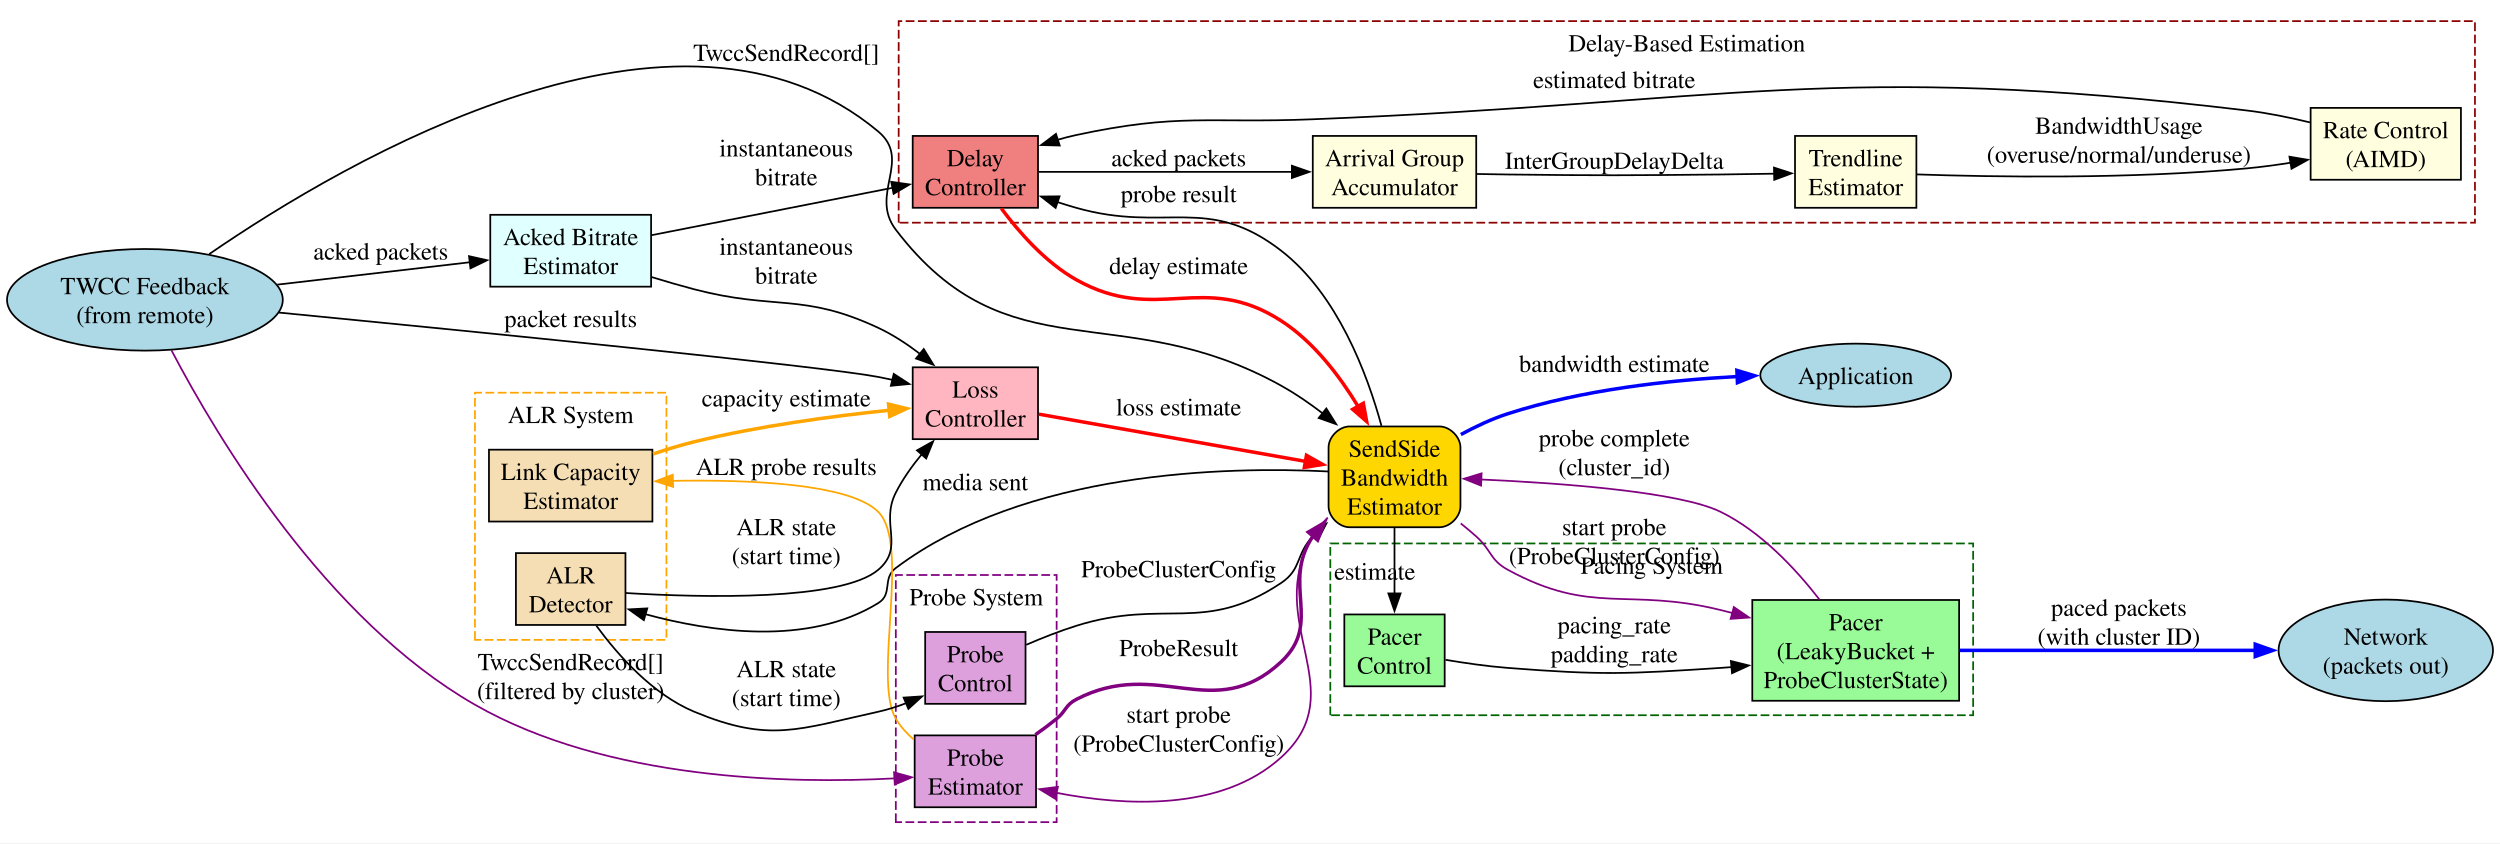
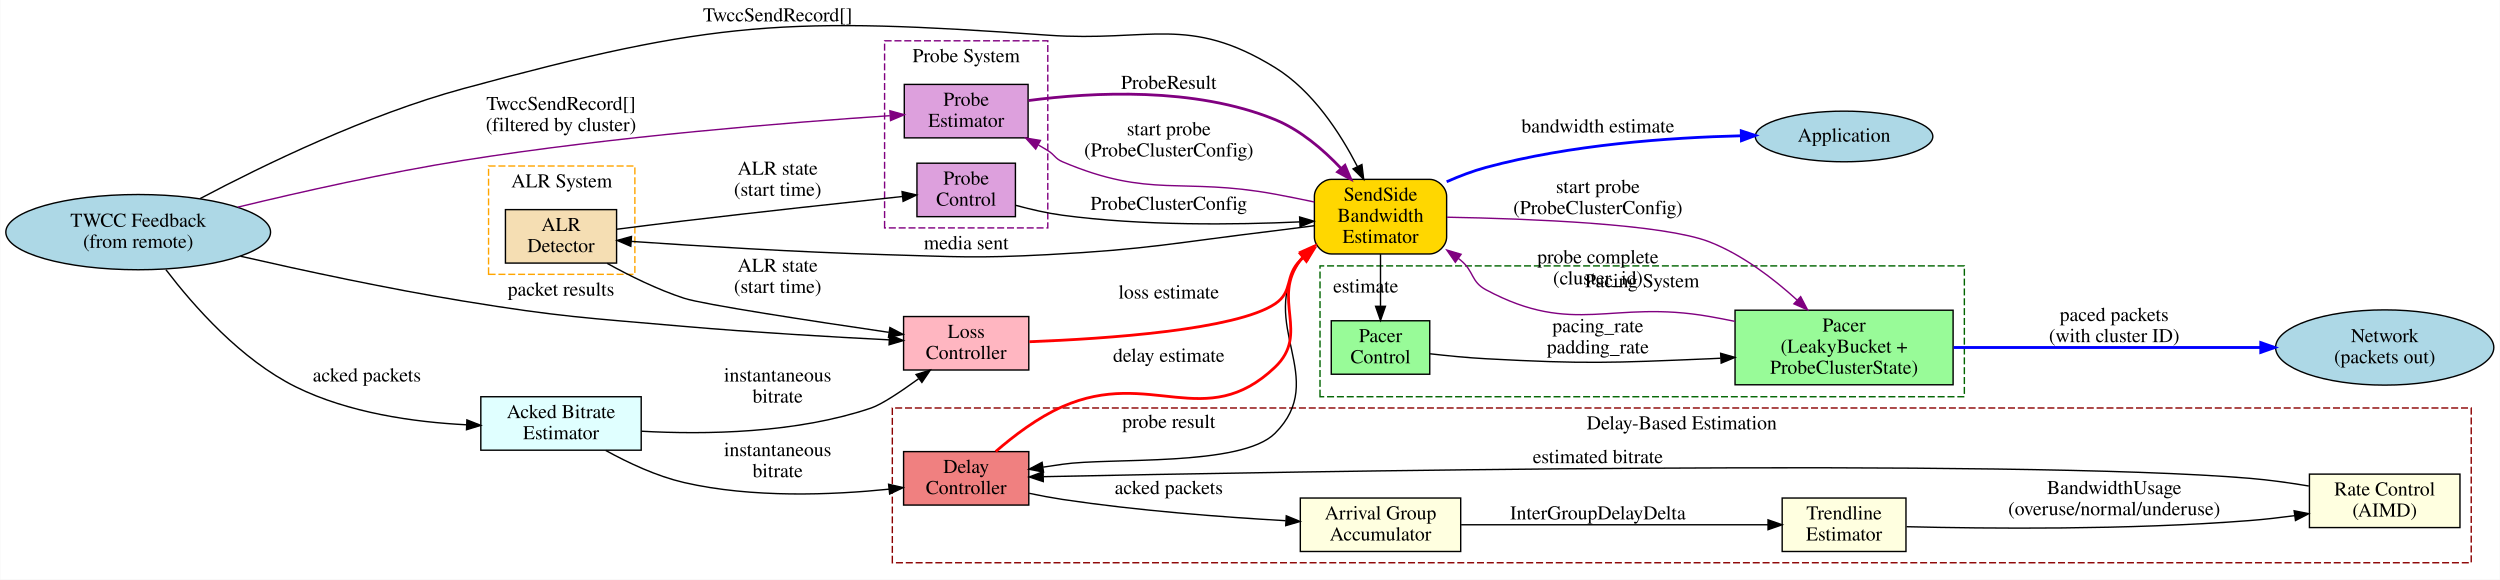
- <svg xmlns="http://www.w3.org/2000/svg" width="1426pt" height="481pt" viewBox="0.00 0.00 1426.29 481.00">
-   <g id="graph0" class="graph" transform="scale(1 1) rotate(0) translate(4 477)">
-     <polygon fill="white" stroke="none" points="-4,4 -4,-477 1422.29,-477 1422.29,4 -4,4" />
+ <svg xmlns="http://www.w3.org/2000/svg" width="1777pt" height="412pt" viewBox="0.00 0.00 1776.65 412.00">
+   <g id="graph0" class="graph" transform="scale(1 1) rotate(0) translate(4 408)">
+     <polygon fill="white" stroke="transparent" points="-4,4 -4,-408 1772.65,-408 1772.65,4 -4,4" />
    <g id="clust1" class="cluster">
-       <polygon fill="none" stroke="darkred" stroke-dasharray="5,2" points="508.71,-350 508.71,-465 1408,-465 1408,-350 508.71,-350" />
-       <text text-anchor="middle" x="958.35" y="-447.7" font-family="Times,serif" font-size="14.00">Delay-Based Estimation</text>
+       <polygon fill="none" stroke="darkred" stroke-dasharray="5,2" points="630.09,-8 630.09,-118 1752.37,-118 1752.37,-8 630.09,-8" />
+       <text text-anchor="middle" x="1191.23" y="-102.8" font-family="Times,serif" font-size="14.00">Delay-Based Estimation</text>
    </g>
    <g id="clust2" class="cluster">
-       <polygon fill="none" stroke="purple" stroke-dasharray="5,2" points="507.08,-8 507.08,-149 598.83,-149 598.83,-8 507.08,-8" />
-       <text text-anchor="middle" x="552.96" y="-131.7" font-family="Times,serif" font-size="14.00">Probe System</text>
+       <polygon fill="none" stroke="purple" stroke-dasharray="5,2" points="624.59,-246 624.59,-379 740.59,-379 740.59,-246 624.59,-246" />
+       <text text-anchor="middle" x="682.59" y="-363.8" font-family="Times,serif" font-size="14.00">Probe System</text>
    </g>
    <g id="clust3" class="cluster">
-       <polygon fill="none" stroke="darkgreen" stroke-dasharray="5,2" points="754.96,-69 754.96,-167 1121.71,-167 1121.71,-69 754.96,-69" />
-       <text text-anchor="middle" x="938.33" y="-149.7" font-family="Times,serif" font-size="14.00">Pacing System</text>
+       <polygon fill="none" stroke="darkgreen" stroke-dasharray="5,2" points="934.09,-126 934.09,-219 1392.09,-219 1392.09,-126 934.09,-126" />
+       <text text-anchor="middle" x="1163.09" y="-203.8" font-family="Times,serif" font-size="14.00">Pacing System</text>
    </g>
    <g id="clust4" class="cluster">
-       <polygon fill="none" stroke="orange" stroke-dasharray="5,2" points="266.96,-112 266.96,-253 376.21,-253 376.21,-112 266.96,-112" />
-       <text text-anchor="middle" x="321.58" y="-235.7" font-family="Times,serif" font-size="14.00">ALR System</text>
+       <polygon fill="none" stroke="orange" stroke-dasharray="5,2" points="343.09,-213 343.09,-290 447.09,-290 447.09,-213 343.09,-213" />
+       <text text-anchor="middle" x="395.09" y="-274.8" font-family="Times,serif" font-size="14.00">ALR System</text>
    </g>
    <g id="node1" class="node">
-       <ellipse fill="lightblue" stroke="black" cx="78.67" cy="-306" rx="78.67" ry="28.99" />
-       <text text-anchor="middle" x="78.67" y="-309.2" font-family="Times,serif" font-size="14.00">TWCC Feedback</text>
-       <text text-anchor="middle" x="78.67" y="-292.7" font-family="Times,serif" font-size="14.00">(from remote)</text>
+       <ellipse fill="lightblue" stroke="black" cx="94.05" cy="-243" rx="94.09" ry="26.74" />
+       <text text-anchor="middle" x="94.05" y="-246.8" font-family="Times,serif" font-size="14.00">TWCC Feedback</text>
+       <text text-anchor="middle" x="94.05" y="-231.8" font-family="Times,serif" font-size="14.00">(from remote)</text>
    </g>
    <g id="node4" class="node">
-       <path fill="gold" stroke="black" d="M817.21,-233.75C817.21,-233.75 765.96,-233.75 765.96,-233.75 759.96,-233.75 753.96,-227.75 753.96,-221.75 753.96,-221.75 753.96,-188.25 753.96,-188.25 753.96,-182.25 759.96,-176.25 765.96,-176.25 765.96,-176.25 817.21,-176.25 817.21,-176.25 823.21,-176.25 829.21,-182.25 829.21,-188.25 829.21,-188.25 829.21,-221.75 829.21,-221.75 829.21,-227.75 823.21,-233.75 817.21,-233.75" />
-       <text text-anchor="middle" x="791.58" y="-216.45" font-family="Times,serif" font-size="14.00">SendSide</text>
-       <text text-anchor="middle" x="791.58" y="-199.95" font-family="Times,serif" font-size="14.00">Bandwidth</text>
-       <text text-anchor="middle" x="791.58" y="-183.45" font-family="Times,serif" font-size="14.00">Estimator</text>
+       <path fill="gold" stroke="black" d="M1012.09,-280.5C1012.09,-280.5 942.09,-280.5 942.09,-280.5 936.09,-280.5 930.09,-274.5 930.09,-268.5 930.09,-268.5 930.09,-239.5 930.09,-239.5 930.09,-233.5 936.09,-227.5 942.09,-227.5 942.09,-227.5 1012.09,-227.5 1012.09,-227.5 1018.09,-227.5 1024.09,-233.5 1024.09,-239.5 1024.09,-239.5 1024.09,-268.5 1024.09,-268.5 1024.09,-274.5 1018.09,-280.5 1012.09,-280.5" />
+       <text text-anchor="middle" x="977.09" y="-265.3" font-family="Times,serif" font-size="14.00">SendSide</text>
+       <text text-anchor="middle" x="977.09" y="-250.3" font-family="Times,serif" font-size="14.00">Bandwidth</text>
+       <text text-anchor="middle" x="977.09" y="-235.3" font-family="Times,serif" font-size="14.00">Estimator</text>
    </g>
    <g id="edge1" class="edge">
-       <path fill="none" stroke="black" d="M115.36,-332.08C193.85,-386.01 383.48,-497.11 497.08,-402 516.47,-385.77 491.75,-366.1 507.08,-346 571.01,-262.17 634.81,-308.22 726.96,-257 735.11,-252.47 743.25,-246.86 750.86,-241.01" />
-       <polygon fill="black" stroke="black" points="752.69,-244.02 758.32,-235.04 748.32,-238.56 752.69,-244.02" />
-       <text text-anchor="middle" x="444.58" y="-442.3" font-family="Times,serif" font-size="14.00">TwccSendRecord[]</text>
+       <path fill="none" stroke="black" d="M138.11,-266.87C183.27,-290.74 257.01,-326.48 325.09,-345 504.03,-393.67 555.62,-396.11 740.59,-383 812.91,-377.88 840.33,-397.98 902.09,-360 928.76,-343.6 948.33,-313.6 960.63,-289.69" />
+       <polygon fill="black" stroke="black" points="963.86,-291.06 965.14,-280.54 957.58,-287.96 963.86,-291.06" />
+       <text text-anchor="middle" x="548.59" y="-392.8" font-family="Times,serif" font-size="14.00">TwccSendRecord[]</text>
    </g>
    <g id="node9" class="node">
-       <polygon fill="lightcyan" stroke="black" points="367.46,-354.5 275.71,-354.5 275.71,-313.5 367.46,-313.5 367.46,-354.5" />
-       <text text-anchor="middle" x="321.58" y="-337.2" font-family="Times,serif" font-size="14.00">Acked Bitrate</text>
-       <text text-anchor="middle" x="321.58" y="-320.7" font-family="Times,serif" font-size="14.00">Estimator</text>
+       <polygon fill="lightcyan" stroke="black" points="451.59,-126 337.59,-126 337.59,-88 451.59,-88 451.59,-126" />
+       <text text-anchor="middle" x="394.59" y="-110.8" font-family="Times,serif" font-size="14.00">Acked Bitrate</text>
+       <text text-anchor="middle" x="394.59" y="-95.8" font-family="Times,serif" font-size="14.00">Estimator</text>
    </g>
    <g id="edge2" class="edge">
-       <path fill="none" stroke="black" d="M154.24,-314.67C189.72,-318.79 231.44,-323.64 264.23,-327.45" />
-       <polygon fill="black" stroke="black" points="263.58,-330.9 273.92,-328.58 264.39,-323.95 263.58,-330.9" />
-       <text text-anchor="middle" x="213.21" y="-328.93" font-family="Times,serif" font-size="14.00">acked packets</text>
+       <path fill="none" stroke="black" d="M113.76,-216.31C133.52,-190.4 167.17,-152.25 206.09,-133 243.52,-114.49 289.98,-107.95 327.29,-106.06" />
+       <polygon fill="black" stroke="black" points="327.71,-109.54 337.55,-105.64 327.42,-102.55 327.71,-109.54" />
+       <text text-anchor="middle" x="256.59" y="-136.8" font-family="Times,serif" font-size="14.00">acked packets</text>
    </g>
    <g id="node10" class="node">
-       <polygon fill="lightpink" stroke="black" points="588.21,-267.5 516.71,-267.5 516.71,-226.5 588.21,-226.5 588.21,-267.5" />
-       <text text-anchor="middle" x="552.46" y="-250.2" font-family="Times,serif" font-size="14.00">Loss</text>
-       <text text-anchor="middle" x="552.46" y="-233.7" font-family="Times,serif" font-size="14.00">Controller</text>
+       <polygon fill="lightpink" stroke="black" points="727.09,-183 638.09,-183 638.09,-145 727.09,-145 727.09,-183" />
+       <text text-anchor="middle" x="682.59" y="-167.8" font-family="Times,serif" font-size="14.00">Loss</text>
+       <text text-anchor="middle" x="682.59" y="-152.8" font-family="Times,serif" font-size="14.00">Controller</text>
    </g>
    <g id="edge13" class="edge">
-       <path fill="none" stroke="black" d="M155.05,-298.73C266.19,-287.91 464.41,-268.18 497.08,-262 499.72,-261.5 502.42,-260.94 505.13,-260.33" />
-       <polygon fill="black" stroke="black" points="505.9,-263.74 514.79,-257.97 504.25,-256.94 505.9,-263.74" />
-       <text text-anchor="middle" x="321.58" y="-290.45" font-family="Times,serif" font-size="14.00">packet results</text>
+       <path fill="none" stroke="black" d="M166.72,-225.88C211.94,-215.55 271.69,-202.73 325.09,-194 394.41,-182.67 412.12,-182.11 482.09,-176 531.38,-171.7 587.65,-168.46 627.84,-166.44" />
+       <polygon fill="black" stroke="black" points="628.14,-169.93 637.95,-165.94 627.79,-162.94 628.14,-169.93" />
+       <text text-anchor="middle" x="394.59" y="-197.8" font-family="Times,serif" font-size="14.00">packet results</text>
    </g>
    <g id="node12" class="node">
-       <polygon fill="plum" stroke="black" points="587.08,-57.5 517.83,-57.5 517.83,-16.5 587.08,-16.5 587.08,-57.5" />
-       <text text-anchor="middle" x="552.46" y="-40.2" font-family="Times,serif" font-size="14.00">Probe</text>
-       <text text-anchor="middle" x="552.46" y="-23.7" font-family="Times,serif" font-size="14.00">Estimator</text>
+       <polygon fill="plum" stroke="black" points="726.59,-348 638.59,-348 638.59,-310 726.59,-310 726.59,-348" />
+       <text text-anchor="middle" x="682.59" y="-332.8" font-family="Times,serif" font-size="14.00">Probe</text>
+       <text text-anchor="middle" x="682.59" y="-317.8" font-family="Times,serif" font-size="14.00">Estimator</text>
    </g>
    <g id="edge18" class="edge">
-       <path fill="none" stroke="purple" d="M93.83,-277.18C120.22,-226.84 182.06,-123.62 266.96,-75 342.56,-31.7 447.6,-29.82 506.6,-32.98" />
-       <polygon fill="purple" stroke="purple" points="506.06,-36.45 516.26,-33.58 506.49,-29.47 506.06,-36.45" />
-       <text text-anchor="middle" x="321.58" y="-94.7" font-family="Times,serif" font-size="14.00">TwccSendRecord[]</text>
-       <text text-anchor="middle" x="321.58" y="-78.2" font-family="Times,serif" font-size="14.00">(filtered by cluster)</text>
+       <path fill="none" stroke="purple" d="M164.85,-260.77C210.24,-271.75 270.86,-285.36 325.09,-294 431.99,-311.03 558.34,-321.09 628.26,-325.77" />
+       <polygon fill="purple" stroke="purple" points="628.37,-329.29 638.57,-326.45 628.83,-322.3 628.37,-329.29" />
+       <text text-anchor="middle" x="394.59" y="-329.8" font-family="Times,serif" font-size="14.00">TwccSendRecord[]</text>
+       <text text-anchor="middle" x="394.59" y="-314.8" font-family="Times,serif" font-size="14.00">(filtered by cluster)</text>
    </g>
    <g id="node2" class="node">
-       <ellipse fill="lightblue" stroke="black" cx="1054.71" cy="-263" rx="54.42" ry="18" />
-       <text text-anchor="middle" x="1054.71" y="-257.95" font-family="Times,serif" font-size="14.00">Application</text>
+       <ellipse fill="lightblue" stroke="black" cx="1306.59" cy="-311" rx="63.09" ry="18" />
+       <text text-anchor="middle" x="1306.59" y="-307.3" font-family="Times,serif" font-size="14.00">Application</text>
    </g>
    <g id="node3" class="node">
-       <ellipse fill="lightblue" stroke="black" cx="1357.12" cy="-106" rx="61.16" ry="28.99" />
-       <text text-anchor="middle" x="1357.12" y="-109.2" font-family="Times,serif" font-size="14.00">Network</text>
-       <text text-anchor="middle" x="1357.12" y="-92.7" font-family="Times,serif" font-size="14.00">(packets out)</text>
+       <ellipse fill="lightblue" stroke="black" cx="1690.87" cy="-161" rx="77.56" ry="26.74" />
+       <text text-anchor="middle" x="1690.87" y="-164.8" font-family="Times,serif" font-size="14.00">Network</text>
+       <text text-anchor="middle" x="1690.87" y="-149.8" font-family="Times,serif" font-size="14.00">(packets out)</text>
    </g>
    <g id="edge3" class="edge">
-       <path fill="none" stroke="blue" stroke-width="2" d="M829.44,-229.15C837.94,-233.77 847.15,-238.07 856.21,-241 898.53,-254.69 948.31,-260.17 987.31,-262.24" />
-       <polygon fill="blue" stroke="blue" stroke-width="2" points="986.92,-265.73 997.07,-262.68 987.24,-258.73 986.92,-265.73" />
-       <text text-anchor="middle" x="916.96" y="-264.82" font-family="Times,serif" font-size="14.00">bandwidth estimate</text>
+       <path fill="none" stroke="blue" stroke-width="2" d="M1024.11,-278.82C1033.17,-282.82 1042.76,-286.48 1052.09,-289 1111.86,-305.17 1182.17,-310.23 1233.56,-311.49" />
+       <polygon fill="blue" stroke="blue" stroke-width="2" points="1233.51,-314.99 1243.58,-311.7 1233.65,-307.99 1233.51,-314.99" />
+       <text text-anchor="middle" x="1131.59" y="-313.8" font-family="Times,serif" font-size="14.00">bandwidth estimate</text>
    </g>
    <g id="node5" class="node">
-       <polygon fill="lightcoral" stroke="black" points="588.21,-399.5 516.71,-399.5 516.71,-358.5 588.21,-358.5 588.21,-399.5" />
-       <text text-anchor="middle" x="552.46" y="-382.2" font-family="Times,serif" font-size="14.00">Delay</text>
-       <text text-anchor="middle" x="552.46" y="-365.7" font-family="Times,serif" font-size="14.00">Controller</text>
+       <polygon fill="lightcoral" stroke="black" points="727.09,-87 638.09,-87 638.09,-49 727.09,-49 727.09,-87" />
+       <text text-anchor="middle" x="682.59" y="-71.8" font-family="Times,serif" font-size="14.00">Delay</text>
+       <text text-anchor="middle" x="682.59" y="-56.8" font-family="Times,serif" font-size="14.00">Controller</text>
    </g>
    <g id="edge20" class="edge">
-       <path fill="none" stroke="black" d="M784.15,-234.1C776.02,-263.86 759.03,-309.14 726.96,-334 684.97,-366.55 661.06,-343.96 609.96,-358.5 606.44,-359.5 602.84,-360.61 599.22,-361.78" />
-       <polygon fill="black" stroke="black" points="598.25,-358.41 589.9,-364.94 600.5,-365.04 598.25,-358.41" />
-       <text text-anchor="middle" x="668.46" y="-361.7" font-family="Times,serif" font-size="14.00">probe result</text>
+       <path fill="none" stroke="black" d="M929.95,-233.49C926.19,-230.41 922.81,-226.93 920.09,-223 888.65,-177.57 941.17,-139.05 902.09,-100 878.1,-76.03 784.64,-82.93 751.09,-78 746.62,-77.34 741.98,-76.66 737.32,-75.97" />
+       <polygon fill="black" stroke="black" points="737.56,-72.47 727.16,-74.47 736.54,-79.39 737.56,-72.47" />
+       <text text-anchor="middle" x="826.59" y="-103.8" font-family="Times,serif" font-size="14.00">probe result</text>
    </g>
    <g id="edge15" class="edge">
-       <path fill="none" stroke="purple" d="M753.53,-181.79C750.24,-178.51 747.28,-174.91 744.96,-171 716.06,-122.37 768.83,-83.04 726.96,-45 692.83,-14 637.57,-17.18 598.6,-24.76" />
-       <polygon fill="purple" stroke="purple" points="598.11,-21.29 589.05,-26.8 599.56,-28.14 598.11,-21.29" />
-       <text text-anchor="middle" x="668.46" y="-64.7" font-family="Times,serif" font-size="14.00">start probe</text>
-       <text text-anchor="middle" x="668.46" y="-48.2" font-family="Times,serif" font-size="14.00">(ProbeClusterConfig)</text>
+       <path fill="none" stroke="purple" d="M929.99,-264.43C920.77,-266.38 911.14,-268.33 902.09,-270 835.33,-282.29 813.59,-266.49 751.09,-293 745.69,-295.29 745.58,-297.91 740.59,-301 738.42,-302.34 736.17,-303.68 733.88,-304.98" />
+       <polygon fill="purple" stroke="purple" points="731.99,-302.03 724.9,-309.9 735.35,-308.17 731.99,-302.03" />
+       <text text-anchor="middle" x="826.59" y="-311.8" font-family="Times,serif" font-size="14.00">start probe</text>
+       <text text-anchor="middle" x="826.59" y="-296.8" font-family="Times,serif" font-size="14.00">(ProbeClusterConfig)</text>
    </g>
    <g id="node13" class="node">
-       <polygon fill="wheat" stroke="black" points="352.83,-161.5 290.33,-161.5 290.33,-120.5 352.83,-120.5 352.83,-161.5" />
-       <text text-anchor="middle" x="321.58" y="-144.2" font-family="Times,serif" font-size="14.00">ALR</text>
-       <text text-anchor="middle" x="321.58" y="-127.7" font-family="Times,serif" font-size="14.00">Detector</text>
+       <polygon fill="wheat" stroke="black" points="434.09,-259 355.09,-259 355.09,-221 434.09,-221 434.09,-259" />
+       <text text-anchor="middle" x="394.59" y="-243.8" font-family="Times,serif" font-size="14.00">ALR</text>
+       <text text-anchor="middle" x="394.59" y="-228.8" font-family="Times,serif" font-size="14.00">Detector</text>
    </g>
    <g id="edge23" class="edge">
-       <path fill="none" stroke="black" d="M753.86,-208.07C695.57,-210.98 580.9,-208.45 507.08,-153 499.14,-147.03 505.54,-138.22 497.08,-133 457.05,-108.26 401.43,-116.45 363.83,-126.74" />
-       <polygon fill="black" stroke="black" points="363.33,-123.24 354.71,-129.4 365.29,-129.96 363.33,-123.24" />
-       <text text-anchor="middle" x="552.46" y="-197.34" font-family="Times,serif" font-size="14.00">media sent</text>
+       <path fill="none" stroke="black" d="M929.93,-247.55C920.72,-246.32 911.1,-245.08 902.09,-244 830.43,-235.39 812.67,-230.78 740.59,-227 689.11,-224.3 676.13,-225.54 624.59,-227 562.42,-228.76 490.87,-233.21 444.53,-236.42" />
+       <polygon fill="black" stroke="black" points="444.19,-232.93 434.46,-237.12 444.68,-239.91 444.19,-232.93" />
+       <text text-anchor="middle" x="682.59" y="-230.8" font-family="Times,serif" font-size="14.00">media sent</text>
+     </g>
+     <g id="node14" class="node">
+       <polygon fill="palegreen" stroke="black" points="1384.09,-187.5 1229.09,-187.5 1229.09,-134.5 1384.09,-134.5 1384.09,-187.5" />
+       <text text-anchor="middle" x="1306.59" y="-172.3" font-family="Times,serif" font-size="14.00">Pacer</text>
+       <text text-anchor="middle" x="1306.59" y="-157.3" font-family="Times,serif" font-size="14.00">(LeakyBucket +</text>
+       <text text-anchor="middle" x="1306.59" y="-142.3" font-family="Times,serif" font-size="14.00">ProbeClusterState)</text>
+     </g>
+     <g id="edge16" class="edge">
+       <path fill="none" stroke="purple" d="M1024.38,-253.61C1082.4,-252.58 1178.23,-248.89 1211.09,-236 1234.25,-226.91 1256.27,-210.1 1273.22,-194.7" />
+       <polygon fill="purple" stroke="purple" points="1275.73,-197.15 1280.63,-187.76 1270.94,-192.04 1275.73,-197.15" />
+       <text text-anchor="middle" x="1131.59" y="-270.8" font-family="Times,serif" font-size="14.00">start probe</text>
+       <text text-anchor="middle" x="1131.59" y="-255.8" font-family="Times,serif" font-size="14.00">(ProbeClusterConfig)</text>
    </g>
    <g id="node15" class="node">
-       <polygon fill="palegreen" stroke="black" points="1113.71,-134.75 995.71,-134.75 995.71,-77.25 1113.71,-77.25 1113.71,-134.75" />
-       <text text-anchor="middle" x="1054.71" y="-117.45" font-family="Times,serif" font-size="14.00">Pacer</text>
-       <text text-anchor="middle" x="1054.71" y="-100.95" font-family="Times,serif" font-size="14.00">(LeakyBucket +</text>
-       <text text-anchor="middle" x="1054.71" y="-84.45" font-family="Times,serif" font-size="14.00">ProbeClusterState)</text>
-     </g>
-     <g id="edge16" class="edge">
-       <path fill="none" stroke="purple" d="M829.38,-178.45C832.42,-176 835.4,-173.49 838.21,-171 846.9,-163.27 846,-157.57 856.21,-152 904.44,-125.66 924.33,-142.09 977.71,-129 979.96,-128.45 982.24,-127.87 984.54,-127.27" />
-       <polygon fill="purple" stroke="purple" points="985.18,-130.72 993.91,-124.73 983.35,-123.97 985.18,-130.72" />
-       <text text-anchor="middle" x="916.96" y="-171.7" font-family="Times,serif" font-size="14.00">start probe</text>
-       <text text-anchor="middle" x="916.96" y="-155.2" font-family="Times,serif" font-size="14.00">(ProbeClusterConfig)</text>
-     </g>
-     <g id="node16" class="node">
-       <polygon fill="palegreen" stroke="black" points="820.21,-126.5 762.96,-126.5 762.96,-85.5 820.21,-85.5 820.21,-126.5" />
-       <text text-anchor="middle" x="791.58" y="-109.2" font-family="Times,serif" font-size="14.00">Pacer</text>
-       <text text-anchor="middle" x="791.58" y="-92.7" font-family="Times,serif" font-size="14.00">Control</text>
+       <polygon fill="palegreen" stroke="black" points="1012.09,-180 942.09,-180 942.09,-142 1012.09,-142 1012.09,-180" />
+       <text text-anchor="middle" x="977.09" y="-164.8" font-family="Times,serif" font-size="14.00">Pacer</text>
+       <text text-anchor="middle" x="977.09" y="-149.8" font-family="Times,serif" font-size="14.00">Control</text>
    </g>
    <g id="edge4" class="edge">
-       <path fill="none" stroke="black" d="M791.58,-175.77C791.58,-164.03 791.58,-150.45 791.58,-138.4" />
-       <polygon fill="black" stroke="black" points="795.08,-138.51 791.58,-128.51 788.08,-138.51 795.08,-138.51" />
-       <text text-anchor="middle" x="780.33" y="-146.32" font-family="Times,serif" font-size="14.00">estimate</text>
+       <path fill="none" stroke="black" d="M977.09,-227.35C977.09,-215.84 977.09,-202.34 977.09,-190.53" />
+       <polygon fill="black" stroke="black" points="980.59,-190.27 977.09,-180.27 973.59,-190.27 980.59,-190.27" />
+       <text text-anchor="middle" x="966.59" y="-200.05" font-family="Times,serif" font-size="14.00">estimate</text>
    </g>
    <g id="edge9" class="edge">
-       <path fill="none" stroke="red" stroke-width="2" d="M567.29,-358.11C577.47,-344.42 592.52,-327.32 609.96,-317.5 656.17,-291.47 682.42,-322.81 726.96,-294 745.4,-282.07 760.17,-262.75 770.81,-245.16" />
-       <polygon fill="red" stroke="red" stroke-width="2" points="773.8,-246.99 775.71,-236.57 767.72,-243.52 773.8,-246.99" />
-       <text text-anchor="middle" x="668.46" y="-320.7" font-family="Times,serif" font-size="14.00">delay estimate</text>
+       <path fill="none" stroke="red" stroke-width="2" d="M703.56,-87.05C716.22,-98.07 733.48,-111.24 751.09,-119 813.55,-146.53 852.65,-99.94 902.09,-147 927.23,-170.93 899.11,-195.34 920.09,-223 920.88,-224.05 921.72,-225.06 922.6,-226.05" />
+       <polygon fill="red" stroke="red" stroke-width="2" points="920.35,-228.73 930.03,-233.03 925.14,-223.63 920.35,-228.73" />
+       <text text-anchor="middle" x="826.59" y="-150.8" font-family="Times,serif" font-size="14.00">delay estimate</text>
    </g>
    <g id="node6" class="node">
-       <polygon fill="lightyellow" stroke="black" points="838.21,-399.5 744.96,-399.5 744.96,-358.5 838.21,-358.5 838.21,-399.5" />
-       <text text-anchor="middle" x="791.58" y="-382.2" font-family="Times,serif" font-size="14.00">Arrival Group</text>
-       <text text-anchor="middle" x="791.58" y="-365.7" font-family="Times,serif" font-size="14.00">Accumulator</text>
+       <polygon fill="lightyellow" stroke="black" points="1034.09,-54 920.09,-54 920.09,-16 1034.09,-16 1034.09,-54" />
+       <text text-anchor="middle" x="977.09" y="-38.8" font-family="Times,serif" font-size="14.00">Arrival Group</text>
+       <text text-anchor="middle" x="977.09" y="-23.8" font-family="Times,serif" font-size="14.00">Accumulator</text>
    </g>
    <g id="edge5" class="edge">
-       <path fill="none" stroke="black" d="M588.7,-379C626.8,-379 688.1,-379 733.17,-379" />
-       <polygon fill="black" stroke="black" points="733.04,-382.5 743.04,-379 733.04,-375.5 733.04,-382.5" />
-       <text text-anchor="middle" x="668.46" y="-382.2" font-family="Times,serif" font-size="14.00">acked packets</text>
+       <path fill="none" stroke="black" d="M727.36,-57.35C735.22,-55.7 743.37,-54.16 751.09,-53 804.12,-45.03 864.74,-40.43 909.69,-37.89" />
+       <polygon fill="black" stroke="black" points="910.11,-41.37 919.9,-37.33 909.73,-34.38 910.11,-41.37" />
+       <text text-anchor="middle" x="826.59" y="-56.8" font-family="Times,serif" font-size="14.00">acked packets</text>
    </g>
    <g id="node7" class="node">
-       <polygon fill="lightyellow" stroke="black" points="1089.33,-399.5 1020.08,-399.5 1020.08,-358.5 1089.33,-358.5 1089.33,-399.5" />
-       <text text-anchor="middle" x="1054.71" y="-382.2" font-family="Times,serif" font-size="14.00">Trendline</text>
-       <text text-anchor="middle" x="1054.71" y="-365.7" font-family="Times,serif" font-size="14.00">Estimator</text>
+       <polygon fill="lightyellow" stroke="black" points="1350.59,-54 1262.59,-54 1262.59,-16 1350.59,-16 1350.59,-54" />
+       <text text-anchor="middle" x="1306.59" y="-38.8" font-family="Times,serif" font-size="14.00">Trendline</text>
+       <text text-anchor="middle" x="1306.59" y="-23.8" font-family="Times,serif" font-size="14.00">Estimator</text>
    </g>
    <g id="edge6" class="edge">
-       <path fill="none" stroke="black" d="M838.45,-377.79C844.42,-377.67 850.46,-377.57 856.21,-377.5 910.2,-376.86 923.71,-376.97 977.71,-377.5 987.57,-377.6 998.15,-377.77 1008.2,-377.96" />
-       <polygon fill="black" stroke="black" points="1008.08,-381.45 1018.15,-378.15 1008.22,-374.46 1008.08,-381.45" />
-       <text text-anchor="middle" x="916.96" y="-380.7" font-family="Times,serif" font-size="14.00">InterGroupDelayDelta</text>
+       <path fill="none" stroke="black" d="M1034.39,-35C1095.59,-35 1192.64,-35 1252.54,-35" />
+       <polygon fill="black" stroke="black" points="1252.55,-38.5 1262.55,-35 1252.55,-31.5 1252.55,-38.5" />
+       <text text-anchor="middle" x="1131.59" y="-38.8" font-family="Times,serif" font-size="14.00">InterGroupDelayDelta</text>
    </g>
    <g id="node8" class="node">
-       <polygon fill="lightyellow" stroke="black" points="1400,-415.5 1314.25,-415.5 1314.25,-374.5 1400,-374.5 1400,-415.5" />
-       <text text-anchor="middle" x="1357.12" y="-398.2" font-family="Times,serif" font-size="14.00">Rate Control</text>
-       <text text-anchor="middle" x="1357.12" y="-381.7" font-family="Times,serif" font-size="14.00">(AIMD)</text>
+       <polygon fill="lightyellow" stroke="black" points="1744.37,-71 1637.37,-71 1637.37,-33 1744.37,-33 1744.37,-71" />
+       <text text-anchor="middle" x="1690.87" y="-55.8" font-family="Times,serif" font-size="14.00">Rate Control</text>
+       <text text-anchor="middle" x="1690.87" y="-40.8" font-family="Times,serif" font-size="14.00">(AIMD)</text>
    </g>
    <g id="edge7" class="edge">
-       <path fill="none" stroke="black" d="M1089.68,-377.54C1133.36,-376.06 1211.49,-374.79 1277.96,-381 1286.07,-381.76 1294.61,-382.91 1302.94,-384.24" />
-       <polygon fill="black" stroke="black" points="1302.17,-387.66 1312.62,-385.88 1303.34,-380.76 1302.17,-387.66" />
-       <text text-anchor="middle" x="1204.83" y="-400.7" font-family="Times,serif" font-size="14.00">BandwidthUsage</text>
-       <text text-anchor="middle" x="1204.83" y="-384.2" font-family="Times,serif" font-size="14.00">(overuse/normal/underuse)</text>
+       <path fill="none" stroke="black" d="M1351.02,-33.62C1407.39,-32.24 1508.75,-31.21 1595.09,-38 1605.39,-38.81 1616.28,-40.05 1626.86,-41.47" />
+       <polygon fill="black" stroke="black" points="1626.49,-44.95 1636.88,-42.87 1627.46,-38.02 1626.49,-44.95" />
+       <text text-anchor="middle" x="1498.59" y="-56.8" font-family="Times,serif" font-size="14.00">BandwidthUsage</text>
+       <text text-anchor="middle" x="1498.59" y="-41.8" font-family="Times,serif" font-size="14.00">(overuse/normal/underuse)</text>
    </g>
    <g id="edge8" class="edge">
-       <path fill="none" stroke="black" d="M1313.86,-407.22C1302.32,-410.02 1289.74,-412.59 1277.96,-414 1042.74,-442.18 981.67,-418.41 744.96,-409 684.87,-406.61 668.75,-412.61 609.96,-400 606.43,-399.24 602.82,-398.31 599.23,-397.26" />
-       <polygon fill="black" stroke="black" points="600.59,-394.02 589.99,-394.29 598.44,-400.68 600.59,-394.02" />
-       <text text-anchor="middle" x="916.96" y="-426.83" font-family="Times,serif" font-size="14.00">estimated bitrate</text>
+       <path fill="none" stroke="black" d="M1636.93,-62.54C1623.35,-64.8 1608.73,-66.86 1595.09,-68 1427.02,-82.09 906.87,-72.71 737.5,-69.18" />
+       <polygon fill="black" stroke="black" points="737.4,-65.68 727.33,-68.97 737.25,-72.68 737.4,-65.68" />
+       <text text-anchor="middle" x="1131.59" y="-78.8" font-family="Times,serif" font-size="14.00">estimated bitrate</text>
    </g>
    <g id="edge10" class="edge">
-       <path fill="none" stroke="black" d="M367.8,-342.89C407.61,-350.72 465.31,-362.06 505.37,-369.94" />
-       <polygon fill="black" stroke="black" points="504.46,-373.33 514.95,-371.82 505.81,-366.46 504.46,-373.33" />
-       <text text-anchor="middle" x="444.58" y="-387.83" font-family="Times,serif" font-size="14.00">instantaneous</text>
-       <text text-anchor="middle" x="444.58" y="-371.33" font-family="Times,serif" font-size="14.00">bitrate</text>
+       <path fill="none" stroke="black" d="M426.36,-87.83C442.34,-79 462.57,-69.49 482.09,-65 530.48,-53.87 587.24,-56.15 627.81,-60.3" />
+       <polygon fill="black" stroke="black" points="627.44,-63.79 637.76,-61.4 628.2,-56.83 627.44,-63.79" />
+       <text text-anchor="middle" x="548.59" y="-83.8" font-family="Times,serif" font-size="14.00">instantaneous</text>
+       <text text-anchor="middle" x="548.59" y="-68.8" font-family="Times,serif" font-size="14.00">bitrate</text>
    </g>
    <g id="edge11" class="edge">
-       <path fill="none" stroke="black" d="M367.63,-319.02C375.73,-316.53 384.12,-314.09 392.08,-312 438.2,-299.9 453.9,-310.21 497.08,-290 505.36,-286.13 513.51,-280.77 520.88,-275.14" />
-       <polygon fill="black" stroke="black" points="523,-277.93 528.58,-268.92 518.6,-272.49 523,-277.93" />
-       <text text-anchor="middle" x="444.58" y="-331.7" font-family="Times,serif" font-size="14.00">instantaneous</text>
-       <text text-anchor="middle" x="444.58" y="-315.2" font-family="Times,serif" font-size="14.00">bitrate</text>
+       <path fill="none" stroke="black" d="M451.74,-101.49C497.05,-99 561.8,-99.89 615.09,-118 622.45,-120.5 635.89,-129.45 648.77,-138.79" />
+       <polygon fill="black" stroke="black" points="646.95,-141.81 657.08,-144.93 651.11,-136.17 646.95,-141.81" />
+       <text text-anchor="middle" x="548.59" y="-136.8" font-family="Times,serif" font-size="14.00">instantaneous</text>
+       <text text-anchor="middle" x="548.59" y="-121.8" font-family="Times,serif" font-size="14.00">bitrate</text>
    </g>
    <g id="edge12" class="edge">
-       <path fill="none" stroke="red" stroke-width="2" d="M588.7,-240.76C629.06,-233.61 695.48,-221.85 741.03,-213.78" />
-       <polygon fill="red" stroke="red" stroke-width="2" points="741.36,-217.27 750.6,-212.08 740.14,-210.38 741.36,-217.27" />
-       <text text-anchor="middle" x="668.46" y="-240.05" font-family="Times,serif" font-size="14.00">loss estimate</text>
+       <path fill="none" stroke="red" stroke-width="2" d="M727.47,-165.09C782.87,-167.24 874.29,-173.54 902.09,-192 915.36,-200.81 908.71,-211.85 920.09,-223 920.75,-223.65 921.43,-224.28 922.12,-224.91" />
+       <polygon fill="red" stroke="red" stroke-width="2" points="920.01,-227.71 929.99,-231.28 924.41,-222.27 920.01,-227.71" />
+       <text text-anchor="middle" x="826.59" y="-195.8" font-family="Times,serif" font-size="14.00">loss estimate</text>
    </g>
    <g id="node11" class="node">
-       <polygon fill="plum" stroke="black" points="581.08,-116.5 523.83,-116.5 523.83,-75.5 581.08,-75.5 581.08,-116.5" />
-       <text text-anchor="middle" x="552.46" y="-99.2" font-family="Times,serif" font-size="14.00">Probe</text>
-       <text text-anchor="middle" x="552.46" y="-82.7" font-family="Times,serif" font-size="14.00">Control</text>
+       <polygon fill="plum" stroke="black" points="717.59,-292 647.59,-292 647.59,-254 717.59,-254 717.59,-292" />
+       <text text-anchor="middle" x="682.59" y="-276.8" font-family="Times,serif" font-size="14.00">Probe</text>
+       <text text-anchor="middle" x="682.59" y="-261.8" font-family="Times,serif" font-size="14.00">Control</text>
    </g>
    <g id="edge14" class="edge">
-       <path fill="none" stroke="black" d="M581.5,-109.19C590.46,-113.05 600.5,-117.03 609.96,-120 660.65,-135.91 682.82,-114.93 726.96,-144.5 738.78,-152.42 735.11,-160.71 744.96,-171 745.13,-171.18 745.3,-171.36 745.47,-171.53" />
-       <polygon fill="black" stroke="black" points="742.99,-174.01 752.68,-178.29 747.78,-168.9 742.99,-174.01" />
-       <text text-anchor="middle" x="668.46" y="-147.7" font-family="Times,serif" font-size="14.00">ProbeClusterConfig</text>
+       <path fill="none" stroke="black" d="M717.93,-262.02C728.46,-259.15 740.15,-256.46 751.09,-255 808.15,-247.39 874.07,-248.21 919.74,-250.28" />
+       <polygon fill="black" stroke="black" points="919.59,-253.77 929.75,-250.76 919.93,-246.78 919.59,-253.77" />
+       <text text-anchor="middle" x="826.59" y="-258.8" font-family="Times,serif" font-size="14.00">ProbeClusterConfig</text>
    </g>
    <g id="edge19" class="edge">
-       <path fill="none" stroke="purple" stroke-width="2" d="M586.71,-57.89C590.88,-60.83 595.02,-63.9 598.83,-67 604.23,-71.38 603.79,-74.78 609.96,-78 656.83,-102.45 688.38,-63.35 726.96,-99.5 750.87,-121.91 726.77,-143.74 744.96,-171 745.03,-171.11 745.11,-171.23 745.18,-171.34" />
-       <polygon fill="purple" stroke="purple" stroke-width="2" points="742.39,-173.46 751.54,-178.8 747.72,-168.92 742.39,-173.46" />
-       <text text-anchor="middle" x="668.46" y="-102.7" font-family="Times,serif" font-size="14.00">ProbeResult</text>
-     </g>
-     <g id="node14" class="node">
-       <polygon fill="wheat" stroke="black" points="368.21,-220.5 274.96,-220.5 274.96,-179.5 368.21,-179.5 368.21,-220.5" />
-       <text text-anchor="middle" x="321.58" y="-203.2" font-family="Times,serif" font-size="14.00">Link Capacity</text>
-       <text text-anchor="middle" x="321.58" y="-186.7" font-family="Times,serif" font-size="14.00">Estimator</text>
+       <path fill="none" stroke="purple" stroke-width="2" d="M726.91,-336.54C772.37,-342.5 845.03,-346.38 902.09,-323 920.03,-315.65 936.25,-301.82 948.9,-288.45" />
+       <polygon fill="purple" stroke="purple" stroke-width="2" points="951.81,-290.46 955.93,-280.69 946.62,-285.76 951.81,-290.46" />
+       <text text-anchor="middle" x="826.59" y="-344.8" font-family="Times,serif" font-size="14.00">ProbeResult</text>
+     </g>
+     <g id="edge22" class="edge">
+       <path fill="none" stroke="black" d="M427.42,-220.79C443.33,-211.99 463.19,-202.16 482.09,-196 495.72,-191.56 573.29,-179.74 627.58,-171.78" />
+       <polygon fill="black" stroke="black" points="628.37,-175.2 637.76,-170.29 627.36,-168.28 628.37,-175.2" />
+       <text text-anchor="middle" x="548.59" y="-214.8" font-family="Times,serif" font-size="14.00">ALR state</text>
+       <text text-anchor="middle" x="548.59" y="-199.8" font-family="Times,serif" font-size="14.00">(start time)</text>
+     </g>
+     <g id="edge21" class="edge">
+       <path fill="none" stroke="black" d="M434.33,-245.07C449.25,-246.98 466.46,-249.14 482.09,-251 535.41,-257.33 596.82,-264.01 637.26,-268.33" />
+       <polygon fill="black" stroke="black" points="637.01,-271.82 647.33,-269.4 637.75,-264.86 637.01,-271.82" />
+       <text text-anchor="middle" x="548.59" y="-283.8" font-family="Times,serif" font-size="14.00">ALR state</text>
+       <text text-anchor="middle" x="548.59" y="-268.8" font-family="Times,serif" font-size="14.00">(start time)</text>
+     </g>
+     <g id="edge25" class="edge">
+       <path fill="none" stroke="blue" stroke-width="2" d="M1384.49,-161C1447.51,-161 1536.7,-161 1602.43,-161" />
+       <polygon fill="blue" stroke="blue" stroke-width="2" points="1602.77,-164.5 1612.77,-161 1602.77,-157.5 1602.77,-164.5" />
+       <text text-anchor="middle" x="1498.59" y="-179.8" font-family="Times,serif" font-size="14.00">paced packets</text>
+       <text text-anchor="middle" x="1498.59" y="-164.8" font-family="Times,serif" font-size="14.00">(with cluster ID)</text>
+     </g>
+     <g id="edge17" class="edge">
+       <path fill="none" stroke="purple" d="M1228.89,-179.6C1222.88,-180.83 1216.9,-181.98 1211.09,-183 1140.99,-195.31 1114.87,-168.47 1052.09,-202 1041.25,-207.79 1043.62,-215.23 1034.09,-223 1033.51,-223.47 1032.92,-223.94 1032.32,-224.41" />
+       <polygon fill="purple" stroke="purple" points="1030.27,-221.58 1024.21,-230.27 1034.37,-227.25 1030.27,-221.58" />
+       <text text-anchor="middle" x="1131.59" y="-220.8" font-family="Times,serif" font-size="14.00">probe complete</text>
+       <text text-anchor="middle" x="1131.59" y="-205.8" font-family="Times,serif" font-size="14.00">(cluster_id)</text>
    </g>
    <g id="edge24" class="edge">
-       <path fill="none" stroke="orange" d="M517.35,-55.1C513.32,-58.55 509.72,-62.51 507.08,-67 493.77,-89.7 515.68,-166.38 497.08,-185 481.02,-201.08 424.22,-203.5 379.73,-202.72" />
-       <polygon fill="orange" stroke="orange" points="380.02,-199.23 369.94,-202.49 379.85,-206.23 380.02,-199.23" />
-       <text text-anchor="middle" x="444.58" y="-206.05" font-family="Times,serif" font-size="14.00">ALR probe results</text>
-     </g>
-     <g id="edge22" class="edge">
-       <path fill="none" stroke="black" d="M352.99,-138.72C397.16,-136.08 476.1,-134.15 497.08,-152 512.35,-165 498,-178.12 507.08,-196 511.04,-203.8 516.46,-211.38 522.14,-218.21" />
-       <polygon fill="black" stroke="black" points="519.15,-220.11 528.4,-225.28 524.4,-215.47 519.15,-220.11" />
-       <text text-anchor="middle" x="444.58" y="-171.7" font-family="Times,serif" font-size="14.00">ALR state</text>
-       <text text-anchor="middle" x="444.58" y="-155.2" font-family="Times,serif" font-size="14.00">(start time)</text>
-     </g>
-     <g id="edge21" class="edge">
-       <path fill="none" stroke="black" d="M336.26,-120.01C348.58,-103.21 368.37,-80.87 392.08,-71 435.16,-53.06 451.49,-61.02 497.08,-71 502.38,-72.16 507.79,-73.89 513.03,-75.91" />
-       <polygon fill="black" stroke="black" points="511.52,-79.06 522.09,-79.76 514.26,-72.62 511.52,-79.06" />
-       <text text-anchor="middle" x="444.58" y="-90.7" font-family="Times,serif" font-size="14.00">ALR state</text>
-       <text text-anchor="middle" x="444.58" y="-74.2" font-family="Times,serif" font-size="14.00">(start time)</text>
-     </g>
-     <g id="edge25" class="edge">
-       <path fill="none" stroke="orange" stroke-width="2" d="M368.53,-218.04C376.3,-220.65 384.36,-223.1 392.08,-225 428.87,-234.05 471.41,-239.69 503.28,-242.98" />
-       <polygon fill="orange" stroke="orange" stroke-width="2" points="502.93,-246.47 513.23,-243.96 503.62,-239.5 502.93,-246.47" />
-       <text text-anchor="middle" x="444.58" y="-245.19" font-family="Times,serif" font-size="14.00">capacity estimate</text>
-     </g>
-     <g id="edge27" class="edge">
-       <path fill="none" stroke="blue" stroke-width="2" d="M1113.99,-106C1162.2,-106 1230.94,-106 1282.87,-106" />
-       <polygon fill="blue" stroke="blue" stroke-width="2" points="1282.66,-109.5 1292.66,-106 1282.66,-102.5 1282.66,-109.5" />
-       <text text-anchor="middle" x="1204.83" y="-125.7" font-family="Times,serif" font-size="14.00">paced packets</text>
-       <text text-anchor="middle" x="1204.83" y="-109.2" font-family="Times,serif" font-size="14.00">(with cluster ID)</text>
-     </g>
-     <g id="edge17" class="edge">
-       <path fill="none" stroke="purple" d="M1033.98,-135.07C1020.35,-152.65 1000.6,-173.77 977.71,-185 954.43,-196.42 887.64,-201.38 841.01,-203.49" />
-       <polygon fill="purple" stroke="purple" points="840.98,-199.99 831.14,-203.91 841.27,-206.99 840.98,-199.99" />
-       <text text-anchor="middle" x="916.96" y="-222.42" font-family="Times,serif" font-size="14.00">probe complete</text>
-       <text text-anchor="middle" x="916.96" y="-205.92" font-family="Times,serif" font-size="14.00">(cluster_id)</text>
-     </g>
-     <g id="edge26" class="edge">
-       <path fill="none" stroke="black" d="M820.66,-100.62C831.69,-98.76 844.5,-96.91 856.21,-96 910.04,-91.8 923.82,-92.47 977.71,-96 979.76,-96.13 981.84,-96.29 983.94,-96.46" />
-       <polygon fill="black" stroke="black" points="983.49,-99.93 993.77,-97.39 984.14,-92.96 983.49,-99.93" />
-       <text text-anchor="middle" x="916.96" y="-115.7" font-family="Times,serif" font-size="14.00">pacing_rate</text>
-       <text text-anchor="middle" x="916.96" y="-99.2" font-family="Times,serif" font-size="14.00">padding_rate</text>
+       <path fill="none" stroke="black" d="M1012.29,-156.53C1024.79,-155.1 1039.06,-153.7 1052.09,-153 1122.65,-149.2 1140.49,-150.02 1211.09,-153 1213.65,-153.11 1216.24,-153.23 1218.85,-153.37" />
+       <polygon fill="black" stroke="black" points="1218.85,-156.88 1229.04,-153.97 1219.26,-149.89 1218.85,-156.88" />
+       <text text-anchor="middle" x="1131.59" y="-171.8" font-family="Times,serif" font-size="14.00">pacing_rate</text>
+       <text text-anchor="middle" x="1131.59" y="-156.8" font-family="Times,serif" font-size="14.00">padding_rate</text>
    </g>
  </g>
</svg>
